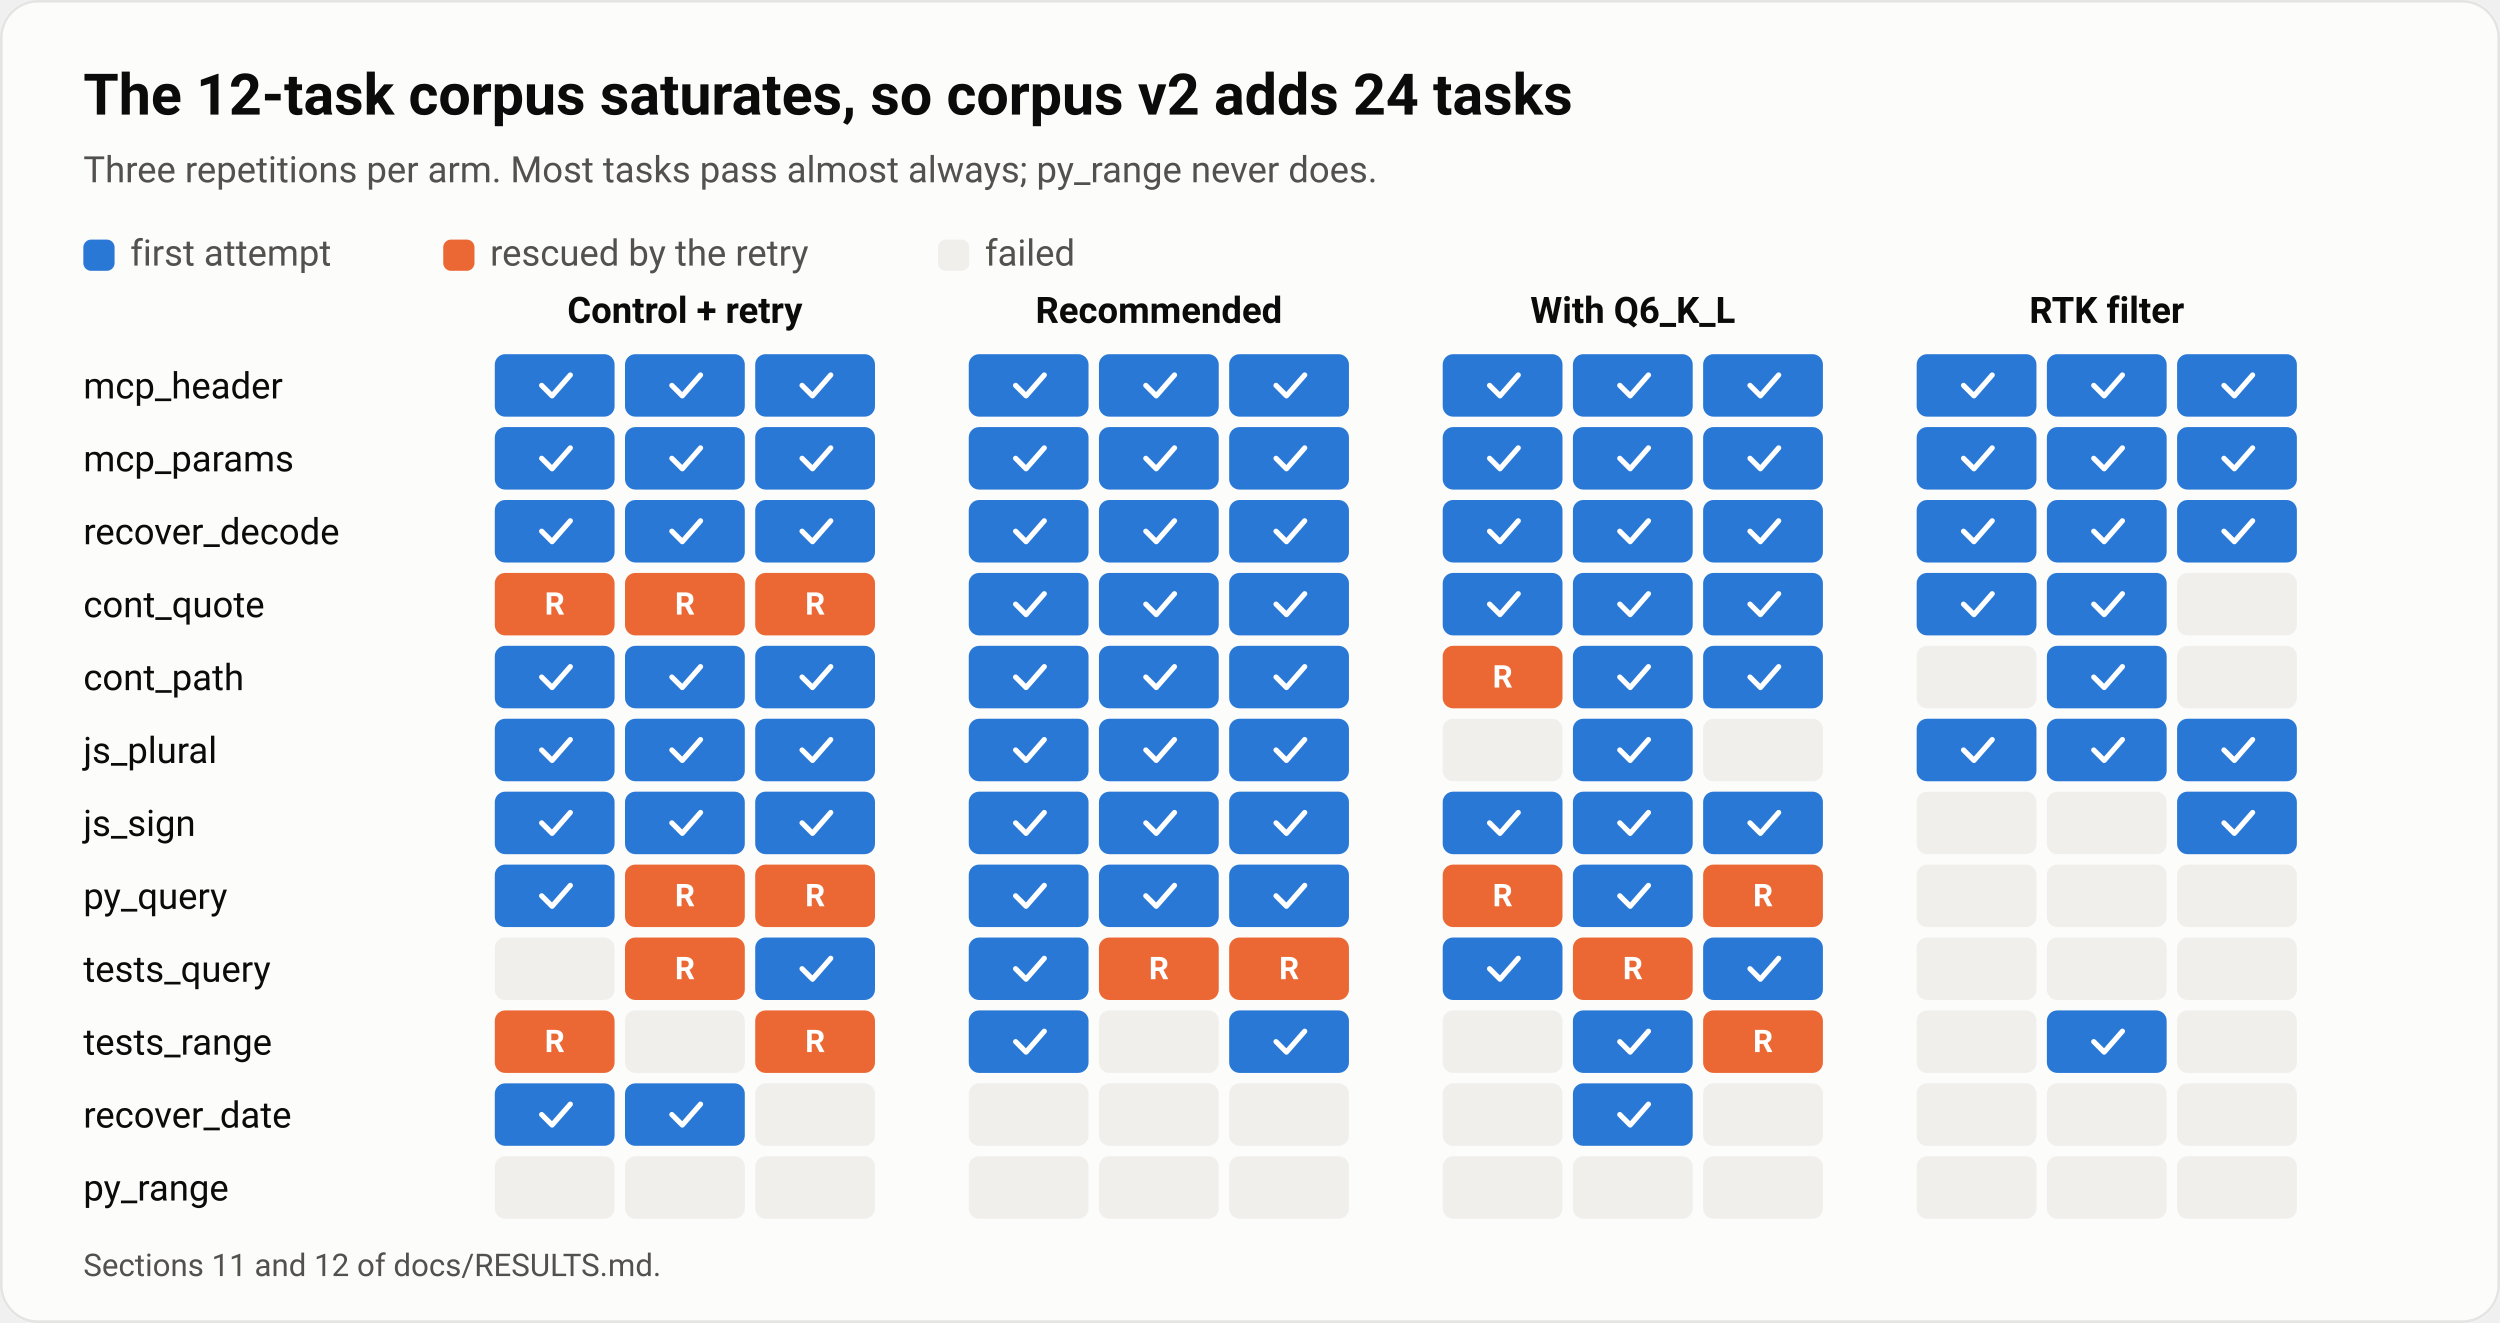
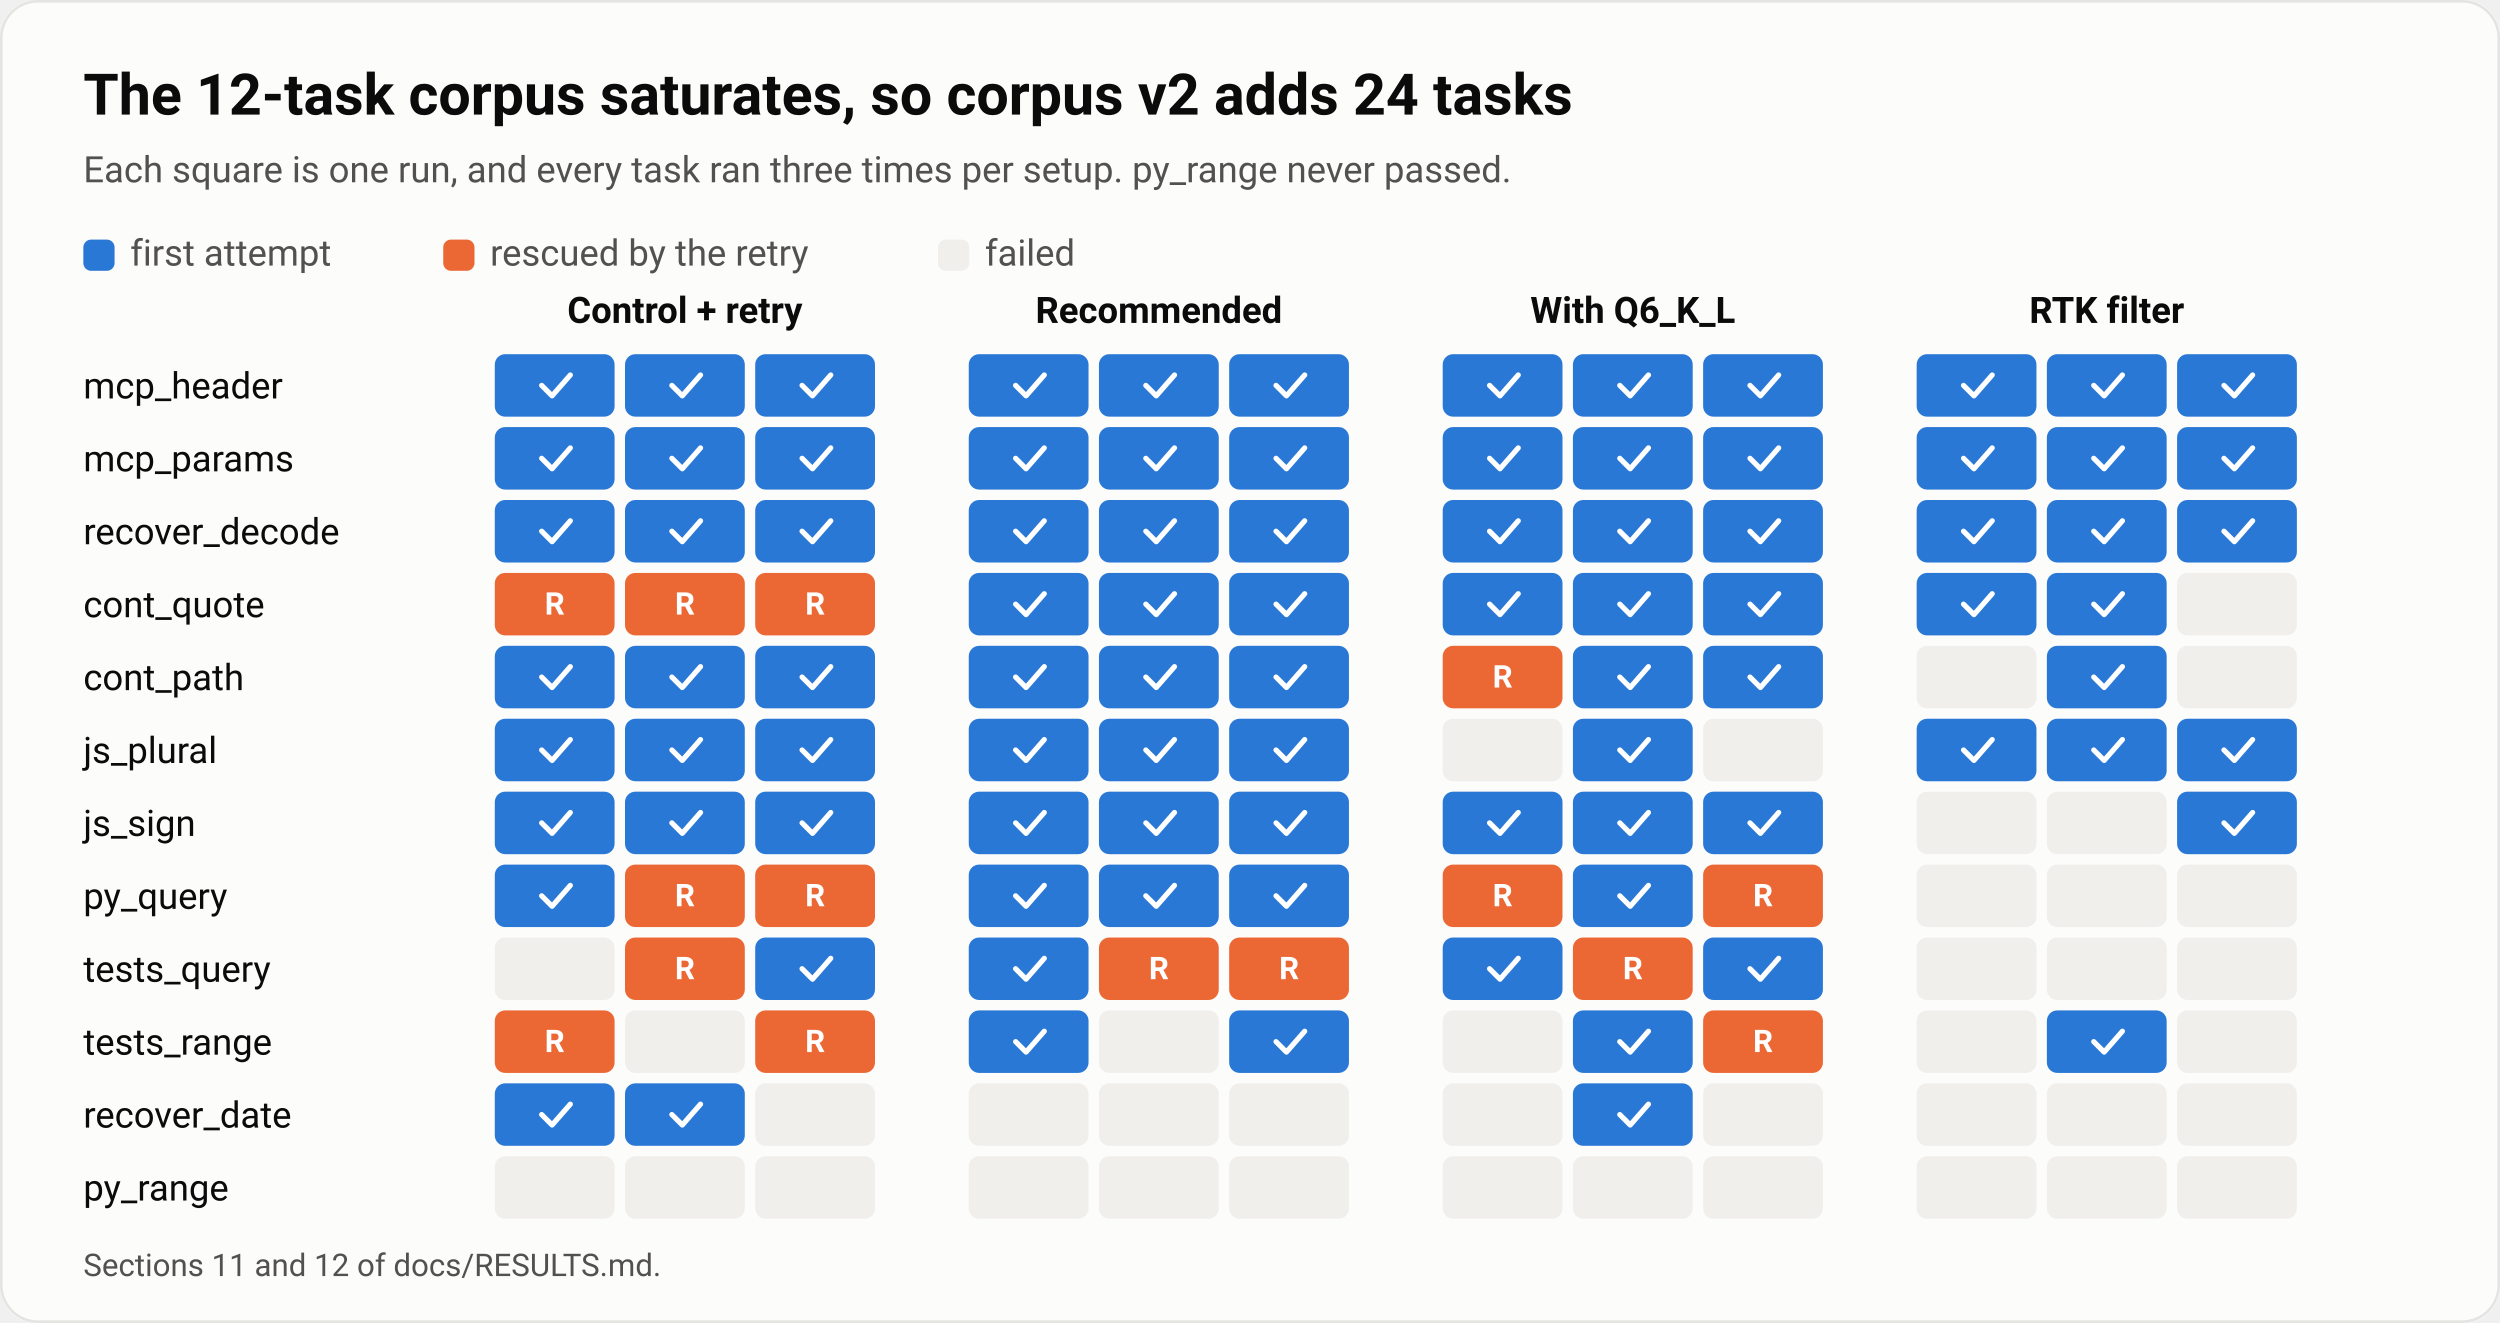
- <svg xmlns="http://www.w3.org/2000/svg" viewBox="0 0 960 508" width="960" height="508" role="img" aria-label="The 12-task corpus saturates, so corpus v2 adds 24 tasks. Three repetitions per arm. Most tasks pass almost always; py_range never does.">
+ <svg xmlns="http://www.w3.org/2000/svg" viewBox="0 0 960 508" width="960" height="508" role="img" aria-label="The 12-task corpus saturates, so corpus v2 adds 24 tasks. Each square is one run, and every task ran three times per setup. py_range never passed.">
  <style>
text{font-family:system-ui,-apple-system,"Segoe UI",Roboto,Helvetica,Arial,sans-serif;fill:#0b0b0b;font-size:14px}
.bg{fill:#fcfcfb}.edge{fill:none;stroke:#0b0b0b;stroke-opacity:.1}
.card{fill:#f9f9f7;stroke:#c3c2b7}
.title{font-size:22px;font-weight:600}.hero{font-size:36px;font-weight:600}.big{font-size:30px;font-weight:600}
.val{font-size:20px;font-weight:600}.strong{font-weight:600}.sub,.sub tspan{fill:#52514e}.mute{fill:#898781;font-size:12px}.foot{fill:#52514e;font-size:12px}
.tick{fill:#898781;font-size:12px;font-variant-numeric:tabular-nums}.num{font-variant-numeric:tabular-nums}
.inv{fill:#fff;font-size:12px;font-weight:600}
.blue{fill:#2a78d6}.orange{fill:#eb6834}.gray{fill:#898781}.empty{fill:#f0efec}.band{fill:#2a78d6;fill-opacity:.1}
.ring{stroke:#fcfcfb;stroke-width:2}
.grid{stroke:#e1e0d9}.axis{stroke:#c3c2b7}.link{stroke:#898781;stroke-width:2;stroke-linecap:round}
.arrow{stroke:#52514e;stroke-width:1.5;fill:none}.head{fill:#52514e}.check{stroke:#fff;stroke-width:2;fill:none;stroke-linecap:round;stroke-linejoin:round}
@media (prefers-color-scheme:dark){
text{fill:#f0efec}
.bg{fill:#1a1a19}.edge{stroke:#fff}
.card{fill:#0d0d0d;stroke:#383835}
.sub,.sub tspan,.foot{fill:#c3c2b7}
.blue{fill:#3987e5}.orange{fill:#d95926}.empty{fill:#383835}.band{fill:#3987e5}
.ring{stroke:#1a1a19}
.grid{stroke:#2c2c2a}.axis{stroke:#383835}
.arrow{stroke:#c3c2b7}.head{fill:#c3c2b7}
.inv{fill:#fff}.mute,.tick{fill:#898781}
}
</style>
  <rect class="bg" width="960" height="508" rx="14" />
  <rect class="edge" x=".5" y=".5" width="959" height="507" rx="14" />
  <text x="32.0" y="44.0" class="title">The 12-task corpus saturates, so corpus v2 adds 24 tasks</text>
-   <text x="32.0" y="70.0" class="sub">Three repetitions per arm. Most tasks pass almost always; py_range never does.</text>
+   <text x="32.0" y="70.0" class="sub">Each square is one run, and every task ran three times per setup. py_range never passed.</text>
  <rect x="32.0" y="92.0" width="12" height="12" rx="3" class="blue" />
  <text x="50.0" y="102.0" class="sub">first attempt</text>
  <rect x="170.2" y="92.0" width="12" height="12" rx="3" class="orange" />
  <text x="188.2" y="102.0" class="sub">rescued by the retry</text>
  <rect x="360.2" y="92.0" width="12" height="12" rx="3" class="empty" />
  <text x="378.2" y="102.0" class="sub">failed</text>
  <text x="263.0" y="124.0" class="strong" text-anchor="middle">Control + retry</text>
  <text x="445.0" y="124.0" class="strong" text-anchor="middle">Recommended</text>
  <text x="627.0" y="124.0" class="strong" text-anchor="middle">With Q6_K_L</text>
  <text x="809.0" y="124.0" class="strong" text-anchor="middle">RTK filter</text>
  <text x="32.0" y="153.0" class="num">mcp_header</text>
  <rect x="190" y="136" width="46" height="24" rx="4" class="blue" />
  <path class="check" d="M208 148l4 4l7 -8" />
  <rect x="240" y="136" width="46" height="24" rx="4" class="blue" />
  <path class="check" d="M258 148l4 4l7 -8" />
  <rect x="290" y="136" width="46" height="24" rx="4" class="blue" />
  <path class="check" d="M308 148l4 4l7 -8" />
  <rect x="372" y="136" width="46" height="24" rx="4" class="blue" />
  <path class="check" d="M390 148l4 4l7 -8" />
  <rect x="422" y="136" width="46" height="24" rx="4" class="blue" />
  <path class="check" d="M440 148l4 4l7 -8" />
  <rect x="472" y="136" width="46" height="24" rx="4" class="blue" />
  <path class="check" d="M490 148l4 4l7 -8" />
  <rect x="554" y="136" width="46" height="24" rx="4" class="blue" />
  <path class="check" d="M572 148l4 4l7 -8" />
  <rect x="604" y="136" width="46" height="24" rx="4" class="blue" />
  <path class="check" d="M622 148l4 4l7 -8" />
  <rect x="654" y="136" width="46" height="24" rx="4" class="blue" />
  <path class="check" d="M672 148l4 4l7 -8" />
  <rect x="736" y="136" width="46" height="24" rx="4" class="blue" />
  <path class="check" d="M754 148l4 4l7 -8" />
  <rect x="786" y="136" width="46" height="24" rx="4" class="blue" />
  <path class="check" d="M804 148l4 4l7 -8" />
  <rect x="836" y="136" width="46" height="24" rx="4" class="blue" />
  <path class="check" d="M854 148l4 4l7 -8" />
  <text x="32.0" y="181.0" class="num">mcp_params</text>
  <rect x="190" y="164" width="46" height="24" rx="4" class="blue" />
  <path class="check" d="M208 176l4 4l7 -8" />
  <rect x="240" y="164" width="46" height="24" rx="4" class="blue" />
  <path class="check" d="M258 176l4 4l7 -8" />
  <rect x="290" y="164" width="46" height="24" rx="4" class="blue" />
  <path class="check" d="M308 176l4 4l7 -8" />
  <rect x="372" y="164" width="46" height="24" rx="4" class="blue" />
  <path class="check" d="M390 176l4 4l7 -8" />
  <rect x="422" y="164" width="46" height="24" rx="4" class="blue" />
  <path class="check" d="M440 176l4 4l7 -8" />
  <rect x="472" y="164" width="46" height="24" rx="4" class="blue" />
  <path class="check" d="M490 176l4 4l7 -8" />
  <rect x="554" y="164" width="46" height="24" rx="4" class="blue" />
  <path class="check" d="M572 176l4 4l7 -8" />
  <rect x="604" y="164" width="46" height="24" rx="4" class="blue" />
  <path class="check" d="M622 176l4 4l7 -8" />
  <rect x="654" y="164" width="46" height="24" rx="4" class="blue" />
  <path class="check" d="M672 176l4 4l7 -8" />
  <rect x="736" y="164" width="46" height="24" rx="4" class="blue" />
  <path class="check" d="M754 176l4 4l7 -8" />
  <rect x="786" y="164" width="46" height="24" rx="4" class="blue" />
  <path class="check" d="M804 176l4 4l7 -8" />
  <rect x="836" y="164" width="46" height="24" rx="4" class="blue" />
  <path class="check" d="M854 176l4 4l7 -8" />
  <text x="32.0" y="209.0" class="num">recover_decode</text>
  <rect x="190" y="192" width="46" height="24" rx="4" class="blue" />
  <path class="check" d="M208 204l4 4l7 -8" />
  <rect x="240" y="192" width="46" height="24" rx="4" class="blue" />
  <path class="check" d="M258 204l4 4l7 -8" />
  <rect x="290" y="192" width="46" height="24" rx="4" class="blue" />
  <path class="check" d="M308 204l4 4l7 -8" />
  <rect x="372" y="192" width="46" height="24" rx="4" class="blue" />
  <path class="check" d="M390 204l4 4l7 -8" />
  <rect x="422" y="192" width="46" height="24" rx="4" class="blue" />
  <path class="check" d="M440 204l4 4l7 -8" />
  <rect x="472" y="192" width="46" height="24" rx="4" class="blue" />
  <path class="check" d="M490 204l4 4l7 -8" />
  <rect x="554" y="192" width="46" height="24" rx="4" class="blue" />
  <path class="check" d="M572 204l4 4l7 -8" />
  <rect x="604" y="192" width="46" height="24" rx="4" class="blue" />
  <path class="check" d="M622 204l4 4l7 -8" />
  <rect x="654" y="192" width="46" height="24" rx="4" class="blue" />
  <path class="check" d="M672 204l4 4l7 -8" />
  <rect x="736" y="192" width="46" height="24" rx="4" class="blue" />
  <path class="check" d="M754 204l4 4l7 -8" />
  <rect x="786" y="192" width="46" height="24" rx="4" class="blue" />
  <path class="check" d="M804 204l4 4l7 -8" />
  <rect x="836" y="192" width="46" height="24" rx="4" class="blue" />
  <path class="check" d="M854 204l4 4l7 -8" />
  <text x="32.0" y="237.0" class="num">cont_quote</text>
  <rect x="190" y="220" width="46" height="24" rx="4" class="orange" />
  <text x="213.0" y="236.0" class="inv" text-anchor="middle">R</text>
  <rect x="240" y="220" width="46" height="24" rx="4" class="orange" />
  <text x="263.0" y="236.0" class="inv" text-anchor="middle">R</text>
  <rect x="290" y="220" width="46" height="24" rx="4" class="orange" />
  <text x="313.0" y="236.0" class="inv" text-anchor="middle">R</text>
  <rect x="372" y="220" width="46" height="24" rx="4" class="blue" />
  <path class="check" d="M390 232l4 4l7 -8" />
  <rect x="422" y="220" width="46" height="24" rx="4" class="blue" />
  <path class="check" d="M440 232l4 4l7 -8" />
  <rect x="472" y="220" width="46" height="24" rx="4" class="blue" />
  <path class="check" d="M490 232l4 4l7 -8" />
  <rect x="554" y="220" width="46" height="24" rx="4" class="blue" />
  <path class="check" d="M572 232l4 4l7 -8" />
  <rect x="604" y="220" width="46" height="24" rx="4" class="blue" />
  <path class="check" d="M622 232l4 4l7 -8" />
  <rect x="654" y="220" width="46" height="24" rx="4" class="blue" />
  <path class="check" d="M672 232l4 4l7 -8" />
  <rect x="736" y="220" width="46" height="24" rx="4" class="blue" />
  <path class="check" d="M754 232l4 4l7 -8" />
  <rect x="786" y="220" width="46" height="24" rx="4" class="blue" />
  <path class="check" d="M804 232l4 4l7 -8" />
  <rect x="836" y="220" width="46" height="24" rx="4" class="empty" />
  <text x="32.0" y="265.0" class="num">cont_path</text>
  <rect x="190" y="248" width="46" height="24" rx="4" class="blue" />
  <path class="check" d="M208 260l4 4l7 -8" />
  <rect x="240" y="248" width="46" height="24" rx="4" class="blue" />
  <path class="check" d="M258 260l4 4l7 -8" />
  <rect x="290" y="248" width="46" height="24" rx="4" class="blue" />
  <path class="check" d="M308 260l4 4l7 -8" />
  <rect x="372" y="248" width="46" height="24" rx="4" class="blue" />
  <path class="check" d="M390 260l4 4l7 -8" />
  <rect x="422" y="248" width="46" height="24" rx="4" class="blue" />
  <path class="check" d="M440 260l4 4l7 -8" />
  <rect x="472" y="248" width="46" height="24" rx="4" class="blue" />
  <path class="check" d="M490 260l4 4l7 -8" />
  <rect x="554" y="248" width="46" height="24" rx="4" class="orange" />
  <text x="577.0" y="264.0" class="inv" text-anchor="middle">R</text>
  <rect x="604" y="248" width="46" height="24" rx="4" class="blue" />
  <path class="check" d="M622 260l4 4l7 -8" />
  <rect x="654" y="248" width="46" height="24" rx="4" class="blue" />
  <path class="check" d="M672 260l4 4l7 -8" />
  <rect x="736" y="248" width="46" height="24" rx="4" class="empty" />
  <rect x="786" y="248" width="46" height="24" rx="4" class="blue" />
  <path class="check" d="M804 260l4 4l7 -8" />
  <rect x="836" y="248" width="46" height="24" rx="4" class="empty" />
  <text x="32.0" y="293.0" class="num">js_plural</text>
  <rect x="190" y="276" width="46" height="24" rx="4" class="blue" />
  <path class="check" d="M208 288l4 4l7 -8" />
  <rect x="240" y="276" width="46" height="24" rx="4" class="blue" />
  <path class="check" d="M258 288l4 4l7 -8" />
  <rect x="290" y="276" width="46" height="24" rx="4" class="blue" />
  <path class="check" d="M308 288l4 4l7 -8" />
  <rect x="372" y="276" width="46" height="24" rx="4" class="blue" />
  <path class="check" d="M390 288l4 4l7 -8" />
  <rect x="422" y="276" width="46" height="24" rx="4" class="blue" />
  <path class="check" d="M440 288l4 4l7 -8" />
  <rect x="472" y="276" width="46" height="24" rx="4" class="blue" />
  <path class="check" d="M490 288l4 4l7 -8" />
  <rect x="554" y="276" width="46" height="24" rx="4" class="empty" />
  <rect x="604" y="276" width="46" height="24" rx="4" class="blue" />
  <path class="check" d="M622 288l4 4l7 -8" />
  <rect x="654" y="276" width="46" height="24" rx="4" class="empty" />
  <rect x="736" y="276" width="46" height="24" rx="4" class="blue" />
  <path class="check" d="M754 288l4 4l7 -8" />
  <rect x="786" y="276" width="46" height="24" rx="4" class="blue" />
  <path class="check" d="M804 288l4 4l7 -8" />
  <rect x="836" y="276" width="46" height="24" rx="4" class="blue" />
  <path class="check" d="M854 288l4 4l7 -8" />
  <text x="32.0" y="321.0" class="num">js_sign</text>
  <rect x="190" y="304" width="46" height="24" rx="4" class="blue" />
  <path class="check" d="M208 316l4 4l7 -8" />
  <rect x="240" y="304" width="46" height="24" rx="4" class="blue" />
  <path class="check" d="M258 316l4 4l7 -8" />
  <rect x="290" y="304" width="46" height="24" rx="4" class="blue" />
  <path class="check" d="M308 316l4 4l7 -8" />
  <rect x="372" y="304" width="46" height="24" rx="4" class="blue" />
  <path class="check" d="M390 316l4 4l7 -8" />
  <rect x="422" y="304" width="46" height="24" rx="4" class="blue" />
  <path class="check" d="M440 316l4 4l7 -8" />
  <rect x="472" y="304" width="46" height="24" rx="4" class="blue" />
  <path class="check" d="M490 316l4 4l7 -8" />
  <rect x="554" y="304" width="46" height="24" rx="4" class="blue" />
  <path class="check" d="M572 316l4 4l7 -8" />
  <rect x="604" y="304" width="46" height="24" rx="4" class="blue" />
  <path class="check" d="M622 316l4 4l7 -8" />
  <rect x="654" y="304" width="46" height="24" rx="4" class="blue" />
  <path class="check" d="M672 316l4 4l7 -8" />
  <rect x="736" y="304" width="46" height="24" rx="4" class="empty" />
  <rect x="786" y="304" width="46" height="24" rx="4" class="empty" />
  <rect x="836" y="304" width="46" height="24" rx="4" class="blue" />
  <path class="check" d="M854 316l4 4l7 -8" />
  <text x="32.0" y="349.0" class="num">py_query</text>
  <rect x="190" y="332" width="46" height="24" rx="4" class="blue" />
  <path class="check" d="M208 344l4 4l7 -8" />
  <rect x="240" y="332" width="46" height="24" rx="4" class="orange" />
  <text x="263.0" y="348.0" class="inv" text-anchor="middle">R</text>
  <rect x="290" y="332" width="46" height="24" rx="4" class="orange" />
  <text x="313.0" y="348.0" class="inv" text-anchor="middle">R</text>
  <rect x="372" y="332" width="46" height="24" rx="4" class="blue" />
  <path class="check" d="M390 344l4 4l7 -8" />
  <rect x="422" y="332" width="46" height="24" rx="4" class="blue" />
  <path class="check" d="M440 344l4 4l7 -8" />
  <rect x="472" y="332" width="46" height="24" rx="4" class="blue" />
  <path class="check" d="M490 344l4 4l7 -8" />
  <rect x="554" y="332" width="46" height="24" rx="4" class="orange" />
  <text x="577.0" y="348.0" class="inv" text-anchor="middle">R</text>
  <rect x="604" y="332" width="46" height="24" rx="4" class="blue" />
  <path class="check" d="M622 344l4 4l7 -8" />
  <rect x="654" y="332" width="46" height="24" rx="4" class="orange" />
  <text x="677.0" y="348.0" class="inv" text-anchor="middle">R</text>
  <rect x="736" y="332" width="46" height="24" rx="4" class="empty" />
  <rect x="786" y="332" width="46" height="24" rx="4" class="empty" />
  <rect x="836" y="332" width="46" height="24" rx="4" class="empty" />
  <text x="32.0" y="377.0" class="num">tests_query</text>
  <rect x="190" y="360" width="46" height="24" rx="4" class="empty" />
  <rect x="240" y="360" width="46" height="24" rx="4" class="orange" />
  <text x="263.0" y="376.0" class="inv" text-anchor="middle">R</text>
  <rect x="290" y="360" width="46" height="24" rx="4" class="blue" />
  <path class="check" d="M308 372l4 4l7 -8" />
  <rect x="372" y="360" width="46" height="24" rx="4" class="blue" />
  <path class="check" d="M390 372l4 4l7 -8" />
  <rect x="422" y="360" width="46" height="24" rx="4" class="orange" />
  <text x="445.0" y="376.0" class="inv" text-anchor="middle">R</text>
  <rect x="472" y="360" width="46" height="24" rx="4" class="orange" />
  <text x="495.0" y="376.0" class="inv" text-anchor="middle">R</text>
  <rect x="554" y="360" width="46" height="24" rx="4" class="blue" />
  <path class="check" d="M572 372l4 4l7 -8" />
  <rect x="604" y="360" width="46" height="24" rx="4" class="orange" />
  <text x="627.0" y="376.0" class="inv" text-anchor="middle">R</text>
  <rect x="654" y="360" width="46" height="24" rx="4" class="blue" />
  <path class="check" d="M672 372l4 4l7 -8" />
  <rect x="736" y="360" width="46" height="24" rx="4" class="empty" />
  <rect x="786" y="360" width="46" height="24" rx="4" class="empty" />
  <rect x="836" y="360" width="46" height="24" rx="4" class="empty" />
  <text x="32.0" y="405.0" class="num">tests_range</text>
  <rect x="190" y="388" width="46" height="24" rx="4" class="orange" />
  <text x="213.0" y="404.0" class="inv" text-anchor="middle">R</text>
  <rect x="240" y="388" width="46" height="24" rx="4" class="empty" />
  <rect x="290" y="388" width="46" height="24" rx="4" class="orange" />
  <text x="313.0" y="404.0" class="inv" text-anchor="middle">R</text>
  <rect x="372" y="388" width="46" height="24" rx="4" class="blue" />
  <path class="check" d="M390 400l4 4l7 -8" />
  <rect x="422" y="388" width="46" height="24" rx="4" class="empty" />
  <rect x="472" y="388" width="46" height="24" rx="4" class="blue" />
  <path class="check" d="M490 400l4 4l7 -8" />
  <rect x="554" y="388" width="46" height="24" rx="4" class="empty" />
  <rect x="604" y="388" width="46" height="24" rx="4" class="blue" />
  <path class="check" d="M622 400l4 4l7 -8" />
  <rect x="654" y="388" width="46" height="24" rx="4" class="orange" />
  <text x="677.0" y="404.0" class="inv" text-anchor="middle">R</text>
  <rect x="736" y="388" width="46" height="24" rx="4" class="empty" />
  <rect x="786" y="388" width="46" height="24" rx="4" class="blue" />
  <path class="check" d="M804 400l4 4l7 -8" />
  <rect x="836" y="388" width="46" height="24" rx="4" class="empty" />
  <text x="32.0" y="433.0" class="num">recover_date</text>
  <rect x="190" y="416" width="46" height="24" rx="4" class="blue" />
  <path class="check" d="M208 428l4 4l7 -8" />
  <rect x="240" y="416" width="46" height="24" rx="4" class="blue" />
  <path class="check" d="M258 428l4 4l7 -8" />
  <rect x="290" y="416" width="46" height="24" rx="4" class="empty" />
  <rect x="372" y="416" width="46" height="24" rx="4" class="empty" />
  <rect x="422" y="416" width="46" height="24" rx="4" class="empty" />
  <rect x="472" y="416" width="46" height="24" rx="4" class="empty" />
  <rect x="554" y="416" width="46" height="24" rx="4" class="empty" />
  <rect x="604" y="416" width="46" height="24" rx="4" class="blue" />
  <path class="check" d="M622 428l4 4l7 -8" />
  <rect x="654" y="416" width="46" height="24" rx="4" class="empty" />
  <rect x="736" y="416" width="46" height="24" rx="4" class="empty" />
  <rect x="786" y="416" width="46" height="24" rx="4" class="empty" />
  <rect x="836" y="416" width="46" height="24" rx="4" class="empty" />
  <text x="32.0" y="461.0" class="num">py_range</text>
  <rect x="190" y="444" width="46" height="24" rx="4" class="empty" />
  <rect x="240" y="444" width="46" height="24" rx="4" class="empty" />
  <rect x="290" y="444" width="46" height="24" rx="4" class="empty" />
  <rect x="372" y="444" width="46" height="24" rx="4" class="empty" />
  <rect x="422" y="444" width="46" height="24" rx="4" class="empty" />
  <rect x="472" y="444" width="46" height="24" rx="4" class="empty" />
  <rect x="554" y="444" width="46" height="24" rx="4" class="empty" />
  <rect x="604" y="444" width="46" height="24" rx="4" class="empty" />
  <rect x="654" y="444" width="46" height="24" rx="4" class="empty" />
  <rect x="736" y="444" width="46" height="24" rx="4" class="empty" />
  <rect x="786" y="444" width="46" height="24" rx="4" class="empty" />
  <rect x="836" y="444" width="46" height="24" rx="4" class="empty" />
  <text x="32.0" y="490.0" class="foot">Sections 11 and 12 of docs/RESULTS.md.</text>
</svg>
